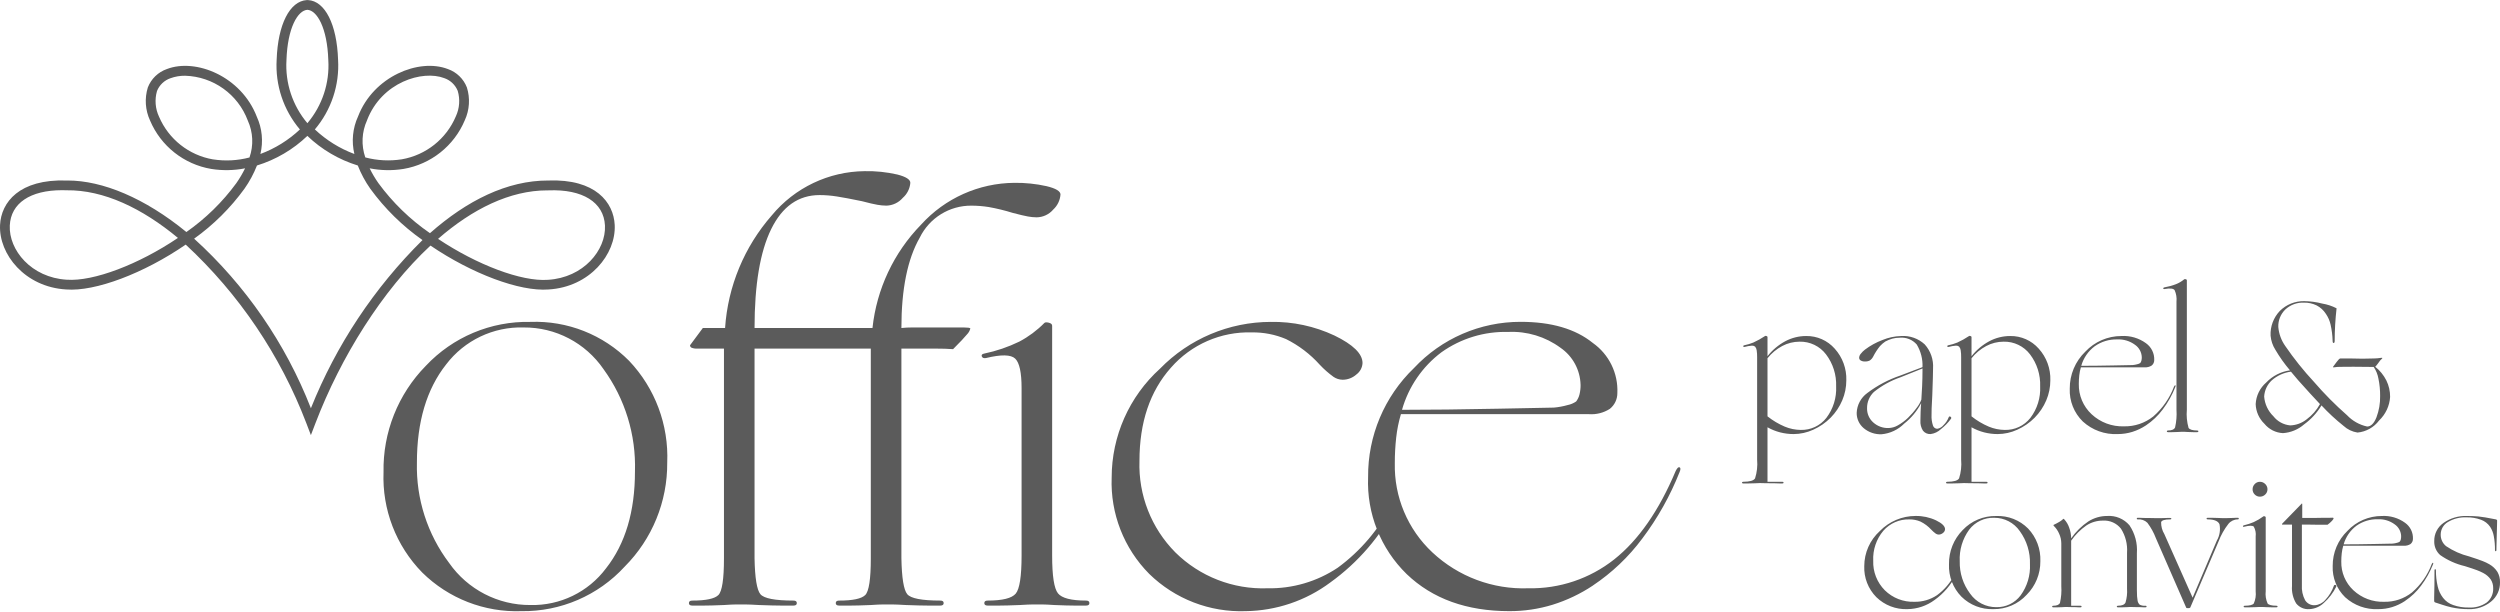
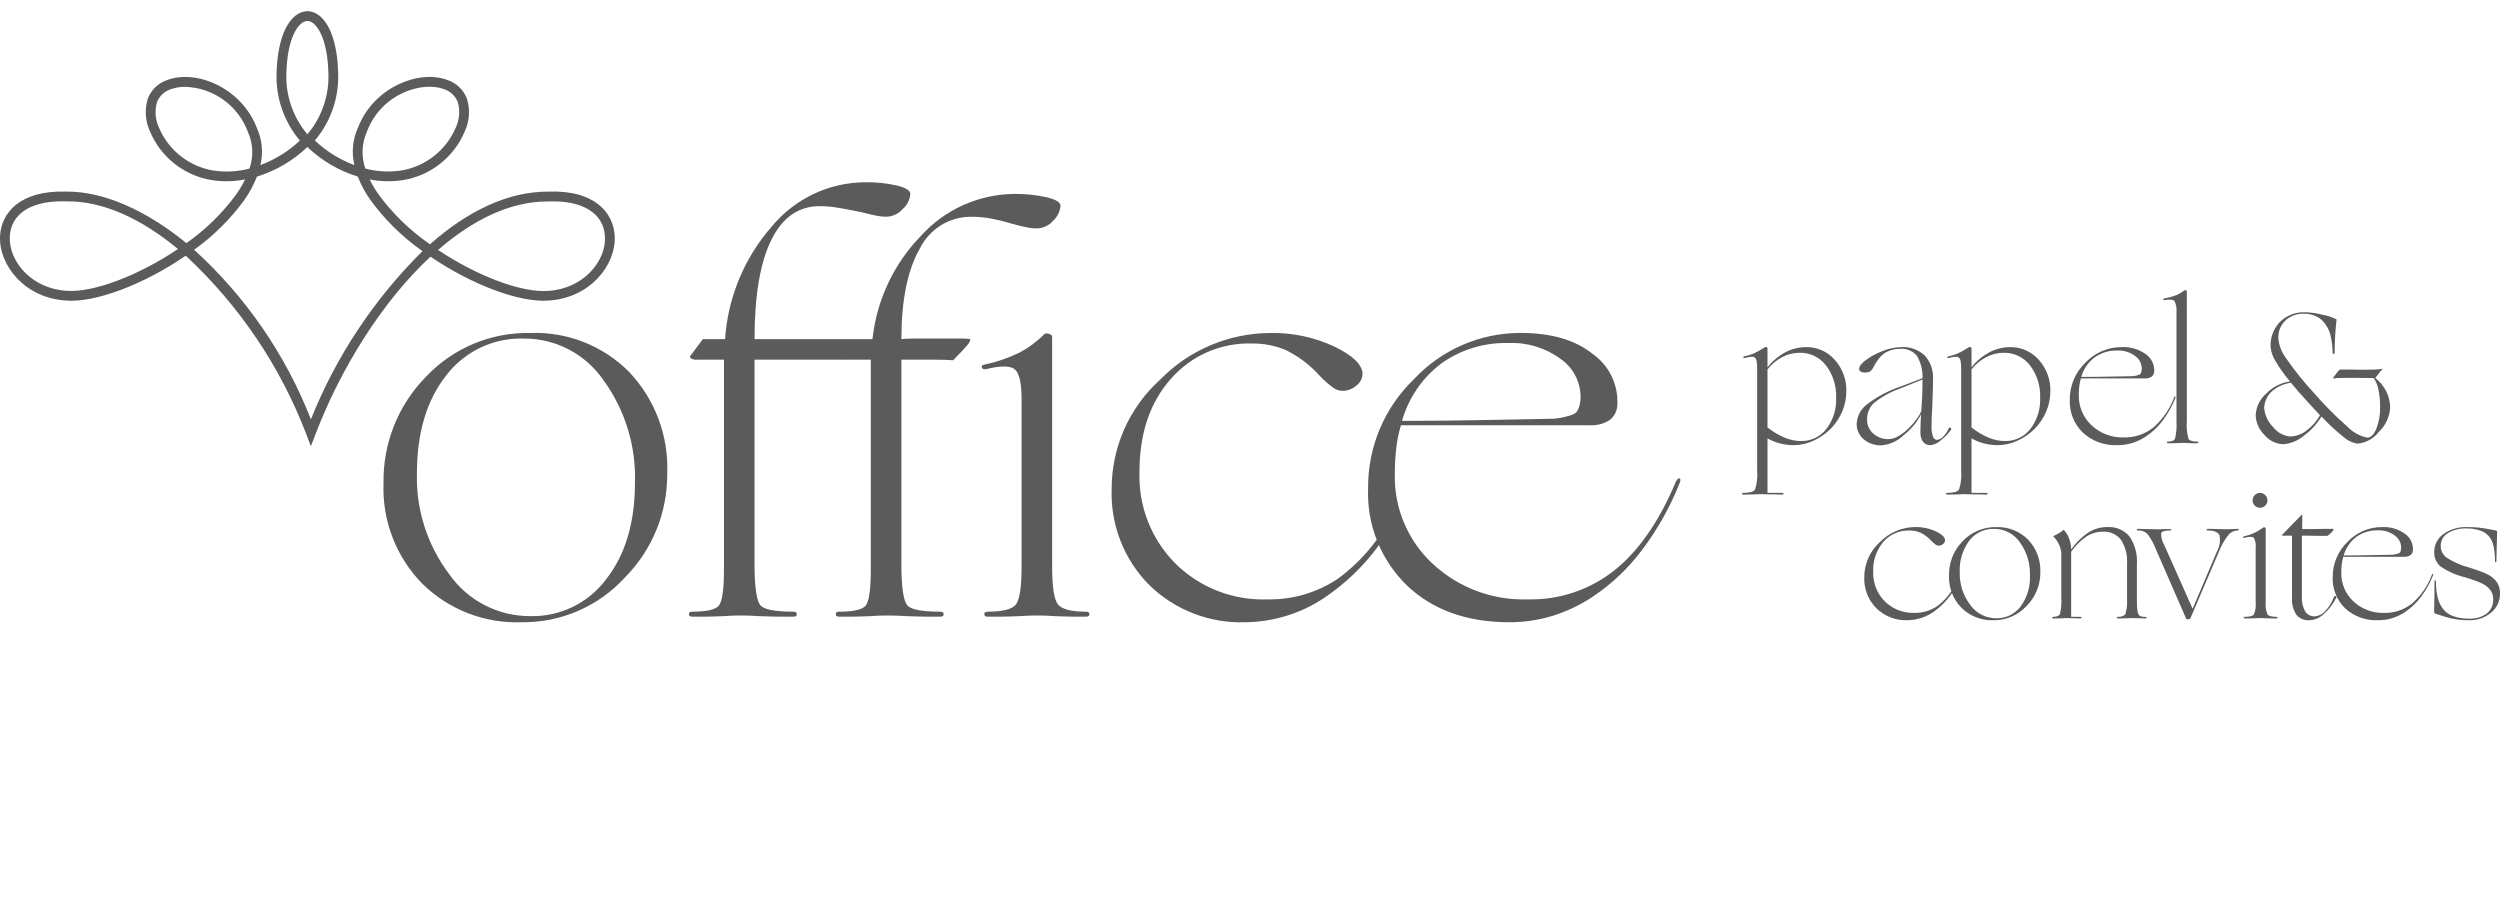
- <svg xmlns="http://www.w3.org/2000/svg" id="Grupo_175" data-name="Grupo 175" width="265.17" height="64.823" viewBox="0 0 265.17 64.823">
-   <path id="Caminho_4565" data-name="Caminho 4565" d="M9.28-1.54A6.141,6.141,0,0,1,7.43-.26,5.037,5.037,0,0,1,5.36.2,5.759,5.759,0,0,1,3.92.02,5.534,5.534,0,0,1,2.58-.52V5.26H4.16q.12,0,.12.09t-.12.09H3.97q-.15,0-.63-.02-.74,0-1.04-.01T1.9,5.4H1.71q-.13,0-.47.02-.54.02-.8.02H0q-.12,0-.12-.09T0,5.26q1.04,0,1.26-.36a5.073,5.073,0,0,0,.22-1.98V-7.94a4.321,4.321,0,0,0-.05-.76.721.721,0,0,0-.17-.38.5.5,0,0,0-.33-.1,4.144,4.144,0,0,0-.79.14q-.12.02-.13-.07t.11-.11a5.158,5.158,0,0,0,.96-.29,8.548,8.548,0,0,0,1.24-.69q.04-.04.15,0t.11.1v2.04A6.037,6.037,0,0,1,4.47-9.65a4.7,4.7,0,0,1,2.21-.55A3.951,3.951,0,0,1,9.71-8.86,4.779,4.779,0,0,1,10.94-5.5a5.4,5.4,0,0,1-.43,2.12A5.9,5.9,0,0,1,9.28-1.54Zm.58-3.32A5.288,5.288,0,0,0,8.79-8.25,3.413,3.413,0,0,0,5.98-9.6a3.92,3.92,0,0,0-1.84.46,4.96,4.96,0,0,0-1.56,1.3v6.16A7.852,7.852,0,0,0,4.41-.59,4.514,4.514,0,0,0,6.1-.24,3.347,3.347,0,0,0,8.82-1.51,5.121,5.121,0,0,0,9.86-4.86Zm9.02,1.78a6.745,6.745,0,0,1-1.8,2.17A3.877,3.877,0,0,1,14.68.22a2.773,2.773,0,0,1-1.9-.65,2.079,2.079,0,0,1-.74-1.63,2.731,2.731,0,0,1,1.12-2.09A12.474,12.474,0,0,1,16.7-6.02l2.32-.88a4.288,4.288,0,0,0-.61-2.4,2.135,2.135,0,0,0-1.81-.72,2.905,2.905,0,0,0-.78.1,3.75,3.75,0,0,0-.74.3,3.227,3.227,0,0,0-.57.49A6.248,6.248,0,0,0,13.78-8a1.079,1.079,0,0,1-.36.4,1.038,1.038,0,0,1-.5.1.809.809,0,0,1-.46-.11.337.337,0,0,1-.16-.29.7.7,0,0,1,.16-.4,2.486,2.486,0,0,1,.46-.46,7.473,7.473,0,0,1,1.86-1.02,5.508,5.508,0,0,1,1.98-.42,3.359,3.359,0,0,1,2.5.89,3.474,3.474,0,0,1,.88,2.55q0,.44-.02,1.02t-.06,1.8q-.06,1-.07,1.42t-.01.7a3.017,3.017,0,0,0,.15,1.11.485.485,0,0,0,.45.35,1.067,1.067,0,0,0,.67-.39,2.283,2.283,0,0,0,.55-.83.115.115,0,0,1,.19-.06.144.144,0,0,1,.05.22A5.586,5.586,0,0,1,20.98-.33a1.942,1.942,0,0,1-1.1.53.948.948,0,0,1-.81-.36,1.751,1.751,0,0,1-.27-1.06q0-.38.02-.94T18.88-3.08Zm-5.74.54a1.956,1.956,0,0,0,.65,1.5,2.311,2.311,0,0,0,1.63.6,2.078,2.078,0,0,0,.98-.28,5.342,5.342,0,0,0,1.08-.8,7.835,7.835,0,0,0,.92-1.06,3.143,3.143,0,0,0,.5-.88q.04-.5.08-1.41t.04-1.61v-.28l-2.34.94a9.28,9.28,0,0,0-2.81,1.55A2.322,2.322,0,0,0,13.14-2.54Zm17.78,1A6.141,6.141,0,0,1,29.07-.26,5.037,5.037,0,0,1,27,.2,5.759,5.759,0,0,1,25.56.02a5.534,5.534,0,0,1-1.34-.54V5.26H25.8q.12,0,.12.09t-.12.09h-.19q-.15,0-.63-.02-.74,0-1.04-.01t-.4-.01h-.19q-.13,0-.47.02-.54.02-.8.02h-.44q-.12,0-.12-.09t.12-.09q1.04,0,1.26-.36a5.073,5.073,0,0,0,.22-1.98V-7.94a4.321,4.321,0,0,0-.05-.76.721.721,0,0,0-.17-.38.5.5,0,0,0-.33-.1,4.144,4.144,0,0,0-.79.14q-.12.02-.13-.07t.11-.11a5.158,5.158,0,0,0,.96-.29,8.548,8.548,0,0,0,1.24-.69q.04-.04.15,0t.11.1v2.04a6.037,6.037,0,0,1,1.89-1.59,4.7,4.7,0,0,1,2.21-.55,3.951,3.951,0,0,1,3.03,1.34A4.779,4.779,0,0,1,32.58-5.5a5.4,5.4,0,0,1-.43,2.12A5.9,5.9,0,0,1,30.92-1.54Zm.58-3.32a5.288,5.288,0,0,0-1.07-3.39A3.413,3.413,0,0,0,27.62-9.6a3.92,3.92,0,0,0-1.84.46,4.96,4.96,0,0,0-1.56,1.3v6.16A7.852,7.852,0,0,0,26.05-.59a4.514,4.514,0,0,0,1.69.35,3.347,3.347,0,0,0,2.72-1.27A5.121,5.121,0,0,0,31.5-4.86ZM42.72-.72a5.653,5.653,0,0,1-1.45.69A5.257,5.257,0,0,1,39.72.2a5.115,5.115,0,0,1-3.69-1.33,4.609,4.609,0,0,1-1.39-3.49,5.377,5.377,0,0,1,1.65-3.92,5.239,5.239,0,0,1,3.83-1.66,4.026,4.026,0,0,1,2.6.76,2.089,2.089,0,0,1,.88,1.8.722.722,0,0,1-.27.57,1.231,1.231,0,0,1-.75.19H35.82a4.807,4.807,0,0,0-.17.84,8.151,8.151,0,0,0-.05.92,4.259,4.259,0,0,0,1.35,3.21A4.79,4.79,0,0,0,40.4-.62a4.821,4.821,0,0,0,3.09-1.04A7.839,7.839,0,0,0,45.7-4.84q.08-.16.14-.13t0,.17A10.224,10.224,0,0,1,44.5-2.41,7.2,7.2,0,0,1,42.72-.72Zm-.44-7.22a1.666,1.666,0,0,0-.72-1.33,2.939,2.939,0,0,0-1.88-.57,3.959,3.959,0,0,0-2.4.73,3.925,3.925,0,0,0-1.42,2.07q1.52,0,3.47-.04l1.99-.04a2.625,2.625,0,0,0,.49-.09.826.826,0,0,0,.31-.13.672.672,0,0,0,.12-.25A1.366,1.366,0,0,0,42.28-7.94ZM46.1-.02q-.42.02-.64.02h-.4q-.12,0-.12-.09t.12-.09q.6,0,.75-.32a6.45,6.45,0,0,0,.15-1.88V-13.84a2.393,2.393,0,0,0-.2-1.23q-.2-.27-1.08-.11-.12.02-.12-.07t.12-.11a6.508,6.508,0,0,0,1.23-.34,3.213,3.213,0,0,0,.85-.5q.04-.06.17-.03t.13.11V-2.38a5.392,5.392,0,0,0,.18,1.92q.18.28.92.28.12,0,.12.09T48.16,0h-.39q-.21,0-.61-.02-.24-.02-.35-.02h-.34Q46.36-.04,46.1-.02ZM68.62-3.74a3.778,3.778,0,0,1-1.17,2.5A3.239,3.239,0,0,1,65.16.04a2.828,2.828,0,0,1-1.48-.71,21.126,21.126,0,0,1-2.34-2.17A6.875,6.875,0,0,1,59.5-.83,3.813,3.813,0,0,1,57.26.1a2.7,2.7,0,0,1-1.97-.99,3.027,3.027,0,0,1-.93-2.09,3.243,3.243,0,0,1,1.12-2.29A4.31,4.31,0,0,1,58-6.56a15.076,15.076,0,0,1-1.55-2.18,3.331,3.331,0,0,1-.51-1.5,3.583,3.583,0,0,1,.98-2.62A3.583,3.583,0,0,1,59.5-13.9a8.058,8.058,0,0,1,1.93.26,5.13,5.13,0,0,1,1.51.5q-.1.9-.15,1.76T62.74-9.7q0,.24-.11.24t-.11-.24a8.906,8.906,0,0,0-.21-1.69,3.2,3.2,0,0,0-.51-1.17,2.542,2.542,0,0,0-.98-.89,2.958,2.958,0,0,0-1.34-.29,2.726,2.726,0,0,0-1.97.72,2.464,2.464,0,0,0-.75,1.86,4.092,4.092,0,0,0,.74,2.02,32.955,32.955,0,0,0,3.04,3.8A35.885,35.885,0,0,0,64.05-1.8,4.173,4.173,0,0,0,66.18-.6q.6,0,.99-.97a6.061,6.061,0,0,0,.39-2.27,8.609,8.609,0,0,0-.18-1.84,3.189,3.189,0,0,0-.5-1.24l-2.16-.02q-.86,0-1.37.01a3.772,3.772,0,0,0-.67.05q-.08.02-.11-.01t.03-.09q.08-.1.35-.47t.39-.37h1.04q.74.02,1.06.02h.48q.48,0,1-.02a4.757,4.757,0,0,0,.7-.06.33.33,0,0,1,.17,0q.03.02-.05.1a1.149,1.149,0,0,0-.18.18q-.08.1-.22.3-.12.16-.18.23t-.12.13a4.393,4.393,0,0,1,1.18,1.45A3.9,3.9,0,0,1,68.62-3.74ZM58.1-6.42a3.839,3.839,0,0,0-2.02.91,2.549,2.549,0,0,0-.82,1.73,3.261,3.261,0,0,0,.98,2.09,2.562,2.562,0,0,0,1.78.97,2.943,2.943,0,0,0,1.73-.63,4.986,4.986,0,0,0,1.43-1.63q-.64-.68-1.04-1.12t-.56-.62q-.36-.38-.73-.81T58.1-6.42Z" transform="translate(184.895 45.841)" fill="#5b5b5b" />
-   <path id="Caminho_4564" data-name="Caminho 4564" d="M10.412-3.42A7.362,7.362,0,0,1,8.151-.788,4.941,4.941,0,0,1,5.263.19a4.48,4.48,0,0,1-3.3-1.273A4.431,4.431,0,0,1,.684-4.37,5.021,5.021,0,0,1,2.337-8.094a5.293,5.293,0,0,1,3.781-1.6,4.921,4.921,0,0,1,2.175.465q.959.465.96.941a.516.516,0,0,1-.209.389.707.707,0,0,1-.475.181.57.57,0,0,1-.3-.1,3.281,3.281,0,0,1-.475-.418A3.851,3.851,0,0,0,6.641-9.1a2.892,2.892,0,0,0-1.169-.228A3.531,3.531,0,0,0,2.707-8.123,4.61,4.61,0,0,0,1.634-4.94,4.233,4.233,0,0,0,2.859-1.814,4.257,4.257,0,0,0,6-.589a4.176,4.176,0,0,0,2.4-.7A6.167,6.167,0,0,0,10.26-3.477a.122.122,0,0,1,.057-.076.081.081,0,0,1,.076,0,.061.061,0,0,1,.038.057A.169.169,0,0,1,10.412-3.42Zm8.949-1.463A4.978,4.978,0,0,1,17.908-1.33,4.7,4.7,0,0,1,14.383.19a4.591,4.591,0,0,1-3.392-1.321A4.64,4.64,0,0,1,9.671-4.56a5.044,5.044,0,0,1,1.444-3.629,4.758,4.758,0,0,1,3.572-1.5A4.511,4.511,0,0,1,18.06-8.36,4.759,4.759,0,0,1,19.361-4.883Zm-8.55,0a5.464,5.464,0,0,0,1.1,3.429A3.365,3.365,0,0,0,14.687-.019a3.134,3.134,0,0,0,2.584-1.254,5.189,5.189,0,0,0,.988-3.306,5.643,5.643,0,0,0-1.073-3.5A3.28,3.28,0,0,0,14.459-9.5a3.208,3.208,0,0,0-2.65,1.264A5.259,5.259,0,0,0,10.811-4.883ZM21.679-.019Q21.3,0,21.1,0h-.371q-.114,0-.114-.085t.114-.085q.57,0,.712-.3a6.128,6.128,0,0,0,.142-1.786V-6.8a2.468,2.468,0,0,0-.228-1.007,2.564,2.564,0,0,0-.57-.836.1.1,0,0,1-.038-.066q0-.029.038-.047a6.507,6.507,0,0,0,.627-.333,2.049,2.049,0,0,0,.361-.275q.038-.038.057-.029a.27.27,0,0,1,.057.047,2.423,2.423,0,0,1,.532.893,3.292,3.292,0,0,1,.209,1.14,6.835,6.835,0,0,1,1.824-1.8,3.709,3.709,0,0,1,1.995-.579,2.844,2.844,0,0,1,2.365.988A4.691,4.691,0,0,1,29.6-5.738v3.876q0,.418.019.693a3.734,3.734,0,0,0,.057.466.76.76,0,0,0,.218.418,1.1,1.1,0,0,0,.618.114q.114,0,.114.085T30.514,0h-.133q-.1,0-.4-.019-.475,0-.674-.009t-.295-.01h-.152q-.1,0-.342.019Q28.158,0,27.958,0h-.37q-.114,0-.114-.085t.114-.085q.646,0,.807-.342a4.148,4.148,0,0,0,.161-1.463V-5.8a4.191,4.191,0,0,0-.646-2.546A2.254,2.254,0,0,0,25.992-9.2a3.168,3.168,0,0,0-1.748.513,6.465,6.465,0,0,0-1.615,1.615v6.9h.988q.114,0,.114.085T23.617,0h-.133q-.1,0-.38-.019-.456,0-.646-.009t-.285-.01h-.161Q21.907-.038,21.679-.019Zm13.471.1h-.209a.2.2,0,0,1-.076-.01.1.1,0,0,1-.038-.047L31.616-7.334a6.687,6.687,0,0,0-.9-1.634,1.29,1.29,0,0,0-1.035-.361q-.1,0-.095-.086t.095-.085h.161q.124,0,.523.019.627,0,.883.01t.333.009h.57q.437-.019.646-.019h.342q.114,0,.114.076t-.114.076q-.874,0-.969.294a2.359,2.359,0,0,0,.342,1.263l3,6.745,2.565-6.042a2.5,2.5,0,0,0,.285-1.748q-.228-.513-1.254-.513-.114,0-.114-.086t.114-.085h.38q.228,0,.7.019.342.019.475.019h.446q.181,0,.637-.019.323-.019.427-.019h.143q.095,0,.095.085t-.095.086a1.288,1.288,0,0,0-1.007.475,7.079,7.079,0,0,0-1.045,1.862l-3,7.011a.311.311,0,0,1-.048.038A.117.117,0,0,1,35.15.076Zm8.3-12.6a.736.736,0,0,1-.237.551.783.783,0,0,1-.561.228.751.751,0,0,1-.551-.228.751.751,0,0,1-.228-.551.783.783,0,0,1,.228-.561.736.736,0,0,1,.551-.237.767.767,0,0,1,.561.237A.767.767,0,0,1,43.453-12.521ZM42.161-.019Q41.686,0,41.448,0H41.04q-.114,0-.114-.085t.114-.085q.76,0,.959-.238a2.5,2.5,0,0,0,.2-1.3v-5.8A1.713,1.713,0,0,0,42-8.559q-.2-.2-1.016.009-.114.038-.133-.038t.1-.114a5.946,5.946,0,0,0,1.045-.342,5.692,5.692,0,0,0,1.026-.608q.038-.038.142,0t.1.1V-1.71a2.5,2.5,0,0,0,.2,1.3q.2.238.941.238.114,0,.114.085T44.4,0h-.39q-.218,0-.674-.019-.285-.019-.4-.019h-.352Q42.465-.038,42.161-.019ZM50.749-2.2a5.733,5.733,0,0,1-1.32,1.729A2.356,2.356,0,0,1,47.9.19a1.628,1.628,0,0,1-1.4-.6,3.105,3.105,0,0,1-.447-1.853V-8.778H45.011q-.019,0-.019-.038a.077.077,0,0,1,.019-.057l2.052-2.109q.038-.038.057-.028t.019.047v1.482H48.3q.779-.019,1.14-.019h.608a2.183,2.183,0,0,1,.333-.01q.085.01.085.067,0,.076-.171.266a3.348,3.348,0,0,1-.475.418h-.855q-.874-.019-1.264-.019h-.6v6.422a2.989,2.989,0,0,0,.342,1.6,1.139,1.139,0,0,0,1.026.532,1.608,1.608,0,0,0,1.111-.56A4.224,4.224,0,0,0,50.5-2.3a.128.128,0,0,1,.171-.076Q50.787-2.337,50.749-2.2Zm7.3,1.52a5.37,5.37,0,0,1-1.377.655A4.994,4.994,0,0,1,55.195.19a4.859,4.859,0,0,1-3.506-1.264,4.379,4.379,0,0,1-1.32-3.315,5.108,5.108,0,0,1,1.568-3.724A4.978,4.978,0,0,1,55.575-9.69a3.825,3.825,0,0,1,2.47.722,1.985,1.985,0,0,1,.836,1.71.686.686,0,0,1-.257.541,1.169,1.169,0,0,1-.713.181H51.49a4.566,4.566,0,0,0-.161.8,7.743,7.743,0,0,0-.048.874,4.046,4.046,0,0,0,1.283,3.05A4.551,4.551,0,0,0,55.841-.589a4.58,4.58,0,0,0,2.936-.988,7.447,7.447,0,0,0,2.1-3.021q.076-.152.133-.123t0,.161a9.713,9.713,0,0,1-1.273,2.27A6.837,6.837,0,0,1,58.045-.684Zm-.418-6.859a1.583,1.583,0,0,0-.684-1.263,2.792,2.792,0,0,0-1.786-.542,3.761,3.761,0,0,0-2.28.694,3.729,3.729,0,0,0-1.349,1.967q1.444,0,3.3-.038l1.89-.038a2.493,2.493,0,0,0,.465-.086.785.785,0,0,0,.294-.123.638.638,0,0,0,.114-.238A1.3,1.3,0,0,0,57.627-7.543ZM68.115-2.66a2.576,2.576,0,0,1-.94,2.043,3.559,3.559,0,0,1-2.4.807,8.709,8.709,0,0,1-.921-.047A8.278,8.278,0,0,1,62.966,0a9.876,9.876,0,0,1-1.007-.285q-.57-.19-.7-.228a.16.16,0,0,1-.1-.067.333.333,0,0,1-.028-.161v-.3q.019-.627.028-1.321t.009-1.587q0-.095.076-.095t.076.095a7.123,7.123,0,0,0,.19,1.739,3.015,3.015,0,0,0,.57,1.207,2.264,2.264,0,0,0,1.074.76A4.683,4.683,0,0,0,64.79.019a3.014,3.014,0,0,0,1.928-.541,1.828,1.828,0,0,0,.674-1.511,1.637,1.637,0,0,0-.257-.921,2.225,2.225,0,0,0-.807-.694,5.9,5.9,0,0,0-.656-.294q-.371-.143-1.283-.428a7.548,7.548,0,0,1-2.622-1.178,1.888,1.888,0,0,1-.627-1.463,2.3,2.3,0,0,1,.988-1.948A4.037,4.037,0,0,1,64.6-9.69q.646,0,1.2.047t1.881.314a.23.23,0,0,1,.1.047.147.147,0,0,1,.028.1q0,.152-.009.456t-.028,1.045q-.019.779-.029,1.112t-.009.5q0,.114-.076.114t-.076-.114a7.613,7.613,0,0,0-.123-1.472,2.628,2.628,0,0,0-.39-1,1.993,1.993,0,0,0-.969-.75,4.165,4.165,0,0,0-1.539-.256,3.517,3.517,0,0,0-1.976.5,1.539,1.539,0,0,0-.76,1.339,1.548,1.548,0,0,0,.57,1.216A7.734,7.734,0,0,0,64.847-5.4q1.007.323,1.435.494a5.039,5.039,0,0,1,.713.342,2.421,2.421,0,0,1,.855.817A2.112,2.112,0,0,1,68.115-2.66Z" transform="translate(197.055 64.42)" fill="#5b5b5b" />
-   <path id="Caminho_4563" data-name="Caminho 4563" d="M32.214-15.163A15.458,15.458,0,0,1,27.7-4.13,14.582,14.582,0,0,1,16.756.59a14.257,14.257,0,0,1-10.532-4.1,14.407,14.407,0,0,1-4.1-10.649A15.663,15.663,0,0,1,6.608-25.429,14.776,14.776,0,0,1,17.7-30.09a14.006,14.006,0,0,1,10.472,4.13A14.778,14.778,0,0,1,32.214-15.163Zm-26.55,0A16.967,16.967,0,0,0,9.086-4.513,10.449,10.449,0,0,0,17.7-.059a9.732,9.732,0,0,0,8.024-3.894q3.068-3.894,3.068-10.266a17.524,17.524,0,0,0-3.333-10.856A10.186,10.186,0,0,0,16.992-29.5a9.961,9.961,0,0,0-8.23,3.924Q5.664-21.653,5.664-15.163ZM38.232-.059Q36.816,0,36.108,0H34.869q-.354,0-.354-.265t.354-.265q2.183,0,2.773-.59t.59-3.894V-27.258H35.4a1.419,1.419,0,0,1-.59-.088.283.283,0,0,1-.177-.265l1.357-1.829h2.36a20.171,20.171,0,0,1,4.956-11.948,12.945,12.945,0,0,1,9.853-4.691,14.217,14.217,0,0,1,3.451.354Q58-45.371,58-44.84a2.369,2.369,0,0,1-.8,1.593,2.387,2.387,0,0,1-1.741.826,5.814,5.814,0,0,1-.944-.089q-.531-.089-1.652-.384-1.711-.354-2.655-.5a11.846,11.846,0,0,0-1.829-.148q-3.363,0-5.133,3.6t-1.77,10.5h13.1v2.183h-13.1V-5.015q.059,3.127.62,3.805t3.51.679q.354,0,.354.265T45.607,0h-1.3q-.767,0-2.36-.059-1-.059-1.386-.059H39.471Q39.117-.118,38.232-.059Zm15.576,0Q52.392,0,51.684,0H50.445q-.354,0-.354-.265t.354-.265q2.183,0,2.773-.59t.59-3.894V-27.258H50.976a1.419,1.419,0,0,1-.59-.088.283.283,0,0,1-.177-.265l1.357-1.829h2.419a18.526,18.526,0,0,1,5.162-10.974A13.487,13.487,0,0,1,69.03-44.84a14.761,14.761,0,0,1,3.422.354q1.475.354,1.475.885a2.406,2.406,0,0,1-.767,1.593,2.352,2.352,0,0,1-1.77.826,5.3,5.3,0,0,1-.915-.089q-.5-.088-1.622-.383a20.776,20.776,0,0,0-2.537-.619,11.846,11.846,0,0,0-1.829-.147A6.049,6.049,0,0,0,59-39.028q-1.947,3.393-1.947,9.587A10.451,10.451,0,0,1,58.2-29.5h4.986a9.293,9.293,0,0,1,1,.029q.177.03.177.089a1.358,1.358,0,0,1-.354.619q-.354.443-1.475,1.564-.826-.059-1.859-.059H57.053V-5.015q.059,3.127.619,3.805t3.51.679q.354,0,.354.265T61.183,0h-1.3q-.767,0-2.36-.059-1-.059-1.387-.059H55.047Q54.693-.118,53.808-.059Zm15.812,0Q68.145,0,67.437,0H66.2q-.354,0-.354-.265T66.2-.531q2.36,0,2.979-.738T69.8-5.31V-23.069q0-2.478-.678-3.127t-3.1-.059q-.354.059-.442-.177t.265-.3A15.933,15.933,0,0,0,69.561-28a10.841,10.841,0,0,0,2.655-1.976q.118-.118.472-.029t.354.324V-5.31q0,3.245.619,4.012t2.979.767q.354,0,.354.265T76.641,0H75.4q-.708,0-2.124-.059-.885-.059-1.239-.059H70.948Q70.564-.118,69.62-.059ZM109.563-10.62a22.86,22.86,0,0,1-7.021,8.172A15.343,15.343,0,0,1,93.574.59,13.913,13.913,0,0,1,83.338-3.363,13.758,13.758,0,0,1,79.355-13.57a15.59,15.59,0,0,1,5.133-11.564A16.436,16.436,0,0,1,96.229-30.09a15.282,15.282,0,0,1,6.756,1.445q2.98,1.446,2.979,2.921a1.6,1.6,0,0,1-.649,1.209,2.195,2.195,0,0,1-1.475.561,1.769,1.769,0,0,1-.944-.3,10.187,10.187,0,0,1-1.475-1.3,11.958,11.958,0,0,0-3.57-2.714,8.981,8.981,0,0,0-3.629-.708,10.966,10.966,0,0,0-8.584,3.747q-3.334,3.747-3.334,9.883a13.145,13.145,0,0,0,3.806,9.705,13.219,13.219,0,0,0,9.764,3.806,12.968,12.968,0,0,0,7.464-2.183,19.149,19.149,0,0,0,5.753-6.785.38.38,0,0,1,.177-.236.251.251,0,0,1,.236,0,.189.189,0,0,1,.118.177A.524.524,0,0,1,109.563-10.62Zm20.827,8.5a16.677,16.677,0,0,1-4.278,2.035A15.508,15.508,0,0,1,121.54.59q-6.785,0-10.885-3.923a13.6,13.6,0,0,1-4.1-10.3,15.861,15.861,0,0,1,4.868-11.564,15.457,15.457,0,0,1,11.3-4.9q4.9,0,7.67,2.242a6.163,6.163,0,0,1,2.6,5.31,2.129,2.129,0,0,1-.8,1.681,3.631,3.631,0,0,1-2.213.56H110.035a14.179,14.179,0,0,0-.5,2.478,24.043,24.043,0,0,0-.147,2.714,12.564,12.564,0,0,0,3.983,9.47,14.132,14.132,0,0,0,10.177,3.806A14.222,14.222,0,0,0,132.661-4.9q3.865-3.068,6.52-9.381.236-.472.413-.384t0,.5a30.162,30.162,0,0,1-3.953,7.05A21.229,21.229,0,0,1,130.39-2.124Zm-1.3-21.3a4.915,4.915,0,0,0-2.124-3.924,8.671,8.671,0,0,0-5.546-1.681,11.68,11.68,0,0,0-7.08,2.153,11.579,11.579,0,0,0-4.189,6.107q4.484,0,10.236-.118T126.26-21a7.743,7.743,0,0,0,1.446-.266,2.437,2.437,0,0,0,.914-.383,1.982,1.982,0,0,0,.354-.738A4.031,4.031,0,0,0,129.092-23.423Z" transform="translate(38.557 64.233)" fill="#5b5b5b" />
-   <path id="Caminho_7" data-name="Caminho 7" d="M609.332,718.313c-4.361-.013-8.635,2.128-12.551,5.586a22.919,22.919,0,0,1-5.469-5.307,11.716,11.716,0,0,1-.928-1.571,10.154,10.154,0,0,0,3.586.065,8.618,8.618,0,0,0,6.509-5.17,4.853,4.853,0,0,0,.22-3.472,3.347,3.347,0,0,0-2.024-1.955c-3.053-1.176-7.886.774-9.518,5.021a6.148,6.148,0,0,0-.394,3.991,12.482,12.482,0,0,1-4.191-2.606,10.482,10.482,0,0,0,2.463-7.4c-.126-3.741-1.382-6.222-3.191-6.321l-.088,0-.035,0c-1.817.111-3.071,2.593-3.2,6.317a10.5,10.5,0,0,0,2.465,7.409,12.5,12.5,0,0,1-4.189,2.6,6.087,6.087,0,0,0-.384-3.957c-1.645-4.277-6.475-6.229-9.532-5.054a3.352,3.352,0,0,0-2.025,1.955,4.9,4.9,0,0,0,.236,3.507,8.6,8.6,0,0,0,6.493,5.135,10.236,10.236,0,0,0,3.587-.065,11.82,11.82,0,0,1-.927,1.571,22.714,22.714,0,0,1-5.3,5.186c-4.4-3.606-8.9-5.465-12.587-5.465h-.105c-5.039-.172-6.956,2.317-7.071,4.72-.147,3.1,2.639,6.581,7.012,6.837,3.09.244,8.257-1.717,12.681-4.759a50.393,50.393,0,0,1,12.794,18.943l.483,1.266.484-1.266c2.687-7.021,7.078-14.076,12.2-18.838,4.387,2.981,9.457,4.892,12.519,4.655,4.383-.258,7.169-3.743,7.022-6.838-.114-2.4-2.031-4.907-7.047-4.72m-51.068,10.523c-3.771-.221-6.17-3.154-6.047-5.755.113-2.362,2.166-3.741,5.544-3.741.157,0,.317,0,.478.009,3.948-.05,8.033,1.917,11.812,5.054-4.158,2.806-8.958,4.638-11.787,4.432m31.848-16.921c1.556-4.046,5.892-5.343,8.192-4.459a2.369,2.369,0,0,1,1.425,1.352,3.837,3.837,0,0,1-.2,2.7,7.642,7.642,0,0,1-5.73,4.557,9.415,9.415,0,0,1-3.875-.2,5.318,5.318,0,0,1,.19-3.946m-8.551-6.39c.115-3.411,1.2-5.258,2.217-5.321,1.018.055,2.108,1.9,2.221,5.327a9.474,9.474,0,0,1-2.219,6.7,9.489,9.489,0,0,1-2.219-6.7m-7.8,10.538a7.623,7.623,0,0,1-5.714-4.521,3.875,3.875,0,0,1-.217-2.734,2.367,2.367,0,0,1,1.424-1.352,4.383,4.383,0,0,1,1.565-.264,7.325,7.325,0,0,1,6.642,4.757,5.263,5.263,0,0,1,.178,3.912,9.429,9.429,0,0,1-3.878.2m10.392,26.4a47.748,47.748,0,0,0-12.386-17.987,23.469,23.469,0,0,0,5.333-5.291,11.76,11.76,0,0,0,1.332-2.471,13.46,13.46,0,0,0,5.346-3.14,13.459,13.459,0,0,0,5.348,3.14,11.7,11.7,0,0,0,1.331,2.471,23.716,23.716,0,0,0,5.532,5.438,52.532,52.532,0,0,0-11.837,17.841m25.134-13.624c-2.793.205-7.52-1.586-11.646-4.344,3.64-3.164,7.614-5.144,11.589-5.144h.115c3.623-.147,5.88,1.259,6,3.732.124,2.6-2.276,5.533-6.056,5.756" transform="translate(-551.176 -699.167)" fill="#5b5b5b" />
+ <svg xmlns="http://www.w3.org/2000/svg" width="265.17" height="96" viewBox="0 0 265.17 96">
+   <g id="Grupo_221" data-name="Grupo 221" transform="translate(-322 -58)">
+     <g id="Grupo_176" data-name="Grupo 176" transform="translate(-0.142 21.177)">
+       <g id="Grupo_175" data-name="Grupo 175" transform="translate(322.142 38)">
+         <path id="Caminho_4565" data-name="Caminho 4565" d="M9.28-1.54A6.141,6.141,0,0,1,7.43-.26,5.037,5.037,0,0,1,5.36.2,5.759,5.759,0,0,1,3.92.02,5.534,5.534,0,0,1,2.58-.52V5.26H4.16q.12,0,.12.09t-.12.09H3.97q-.15,0-.63-.02-.74,0-1.04-.01T1.9,5.4H1.71q-.13,0-.47.02-.54.02-.8.02H0q-.12,0-.12-.09T0,5.26q1.04,0,1.26-.36a5.073,5.073,0,0,0,.22-1.98V-7.94a4.321,4.321,0,0,0-.05-.76.721.721,0,0,0-.17-.38.5.5,0,0,0-.33-.1,4.144,4.144,0,0,0-.79.14q-.12.02-.13-.07t.11-.11a5.158,5.158,0,0,0,.96-.29,8.548,8.548,0,0,0,1.24-.69q.04-.04.15,0t.11.1v2.04A6.037,6.037,0,0,1,4.47-9.65a4.7,4.7,0,0,1,2.21-.55A3.951,3.951,0,0,1,9.71-8.86,4.779,4.779,0,0,1,10.94-5.5a5.4,5.4,0,0,1-.43,2.12A5.9,5.9,0,0,1,9.28-1.54Zm.58-3.32A5.288,5.288,0,0,0,8.79-8.25,3.413,3.413,0,0,0,5.98-9.6a3.92,3.92,0,0,0-1.84.46,4.96,4.96,0,0,0-1.56,1.3v6.16A7.852,7.852,0,0,0,4.41-.59,4.514,4.514,0,0,0,6.1-.24,3.347,3.347,0,0,0,8.82-1.51,5.121,5.121,0,0,0,9.86-4.86Zm9.02,1.78a6.745,6.745,0,0,1-1.8,2.17A3.877,3.877,0,0,1,14.68.22a2.773,2.773,0,0,1-1.9-.65,2.079,2.079,0,0,1-.74-1.63,2.731,2.731,0,0,1,1.12-2.09A12.474,12.474,0,0,1,16.7-6.02l2.32-.88a4.288,4.288,0,0,0-.61-2.4,2.135,2.135,0,0,0-1.81-.72,2.905,2.905,0,0,0-.78.1,3.75,3.75,0,0,0-.74.3,3.227,3.227,0,0,0-.57.49A6.248,6.248,0,0,0,13.78-8a1.079,1.079,0,0,1-.36.4,1.038,1.038,0,0,1-.5.1.809.809,0,0,1-.46-.11.337.337,0,0,1-.16-.29.7.7,0,0,1,.16-.4,2.486,2.486,0,0,1,.46-.46,7.473,7.473,0,0,1,1.86-1.02,5.508,5.508,0,0,1,1.98-.42,3.359,3.359,0,0,1,2.5.89,3.474,3.474,0,0,1,.88,2.55q0,.44-.02,1.02t-.06,1.8q-.06,1-.07,1.42t-.01.7a3.017,3.017,0,0,0,.15,1.11.485.485,0,0,0,.45.35,1.067,1.067,0,0,0,.67-.39,2.283,2.283,0,0,0,.55-.83.115.115,0,0,1,.19-.06.144.144,0,0,1,.05.22A5.586,5.586,0,0,1,20.98-.33a1.942,1.942,0,0,1-1.1.53.948.948,0,0,1-.81-.36,1.751,1.751,0,0,1-.27-1.06q0-.38.02-.94T18.88-3.08Zm-5.74.54a1.956,1.956,0,0,0,.65,1.5,2.311,2.311,0,0,0,1.63.6,2.078,2.078,0,0,0,.98-.28,5.342,5.342,0,0,0,1.08-.8,7.835,7.835,0,0,0,.92-1.06,3.143,3.143,0,0,0,.5-.88q.04-.5.08-1.41t.04-1.61v-.28l-2.34.94a9.28,9.28,0,0,0-2.81,1.55A2.322,2.322,0,0,0,13.14-2.54Zm17.78,1A6.141,6.141,0,0,1,29.07-.26,5.037,5.037,0,0,1,27,.2,5.759,5.759,0,0,1,25.56.02a5.534,5.534,0,0,1-1.34-.54V5.26H25.8q.12,0,.12.09t-.12.09h-.19q-.15,0-.63-.02-.74,0-1.04-.01t-.4-.01h-.19q-.13,0-.47.02-.54.02-.8.02h-.44q-.12,0-.12-.09t.12-.09q1.04,0,1.26-.36a5.073,5.073,0,0,0,.22-1.98V-7.94a4.321,4.321,0,0,0-.05-.76.721.721,0,0,0-.17-.38.5.5,0,0,0-.33-.1,4.144,4.144,0,0,0-.79.14q-.12.02-.13-.07t.11-.11a5.158,5.158,0,0,0,.96-.29,8.548,8.548,0,0,0,1.24-.69q.04-.04.15,0t.11.1v2.04a6.037,6.037,0,0,1,1.89-1.59,4.7,4.7,0,0,1,2.21-.55,3.951,3.951,0,0,1,3.03,1.34A4.779,4.779,0,0,1,32.58-5.5a5.4,5.4,0,0,1-.43,2.12A5.9,5.9,0,0,1,30.92-1.54Zm.58-3.32a5.288,5.288,0,0,0-1.07-3.39A3.413,3.413,0,0,0,27.62-9.6a3.92,3.92,0,0,0-1.84.46,4.96,4.96,0,0,0-1.56,1.3v6.16A7.852,7.852,0,0,0,26.05-.59a4.514,4.514,0,0,0,1.69.35,3.347,3.347,0,0,0,2.72-1.27A5.121,5.121,0,0,0,31.5-4.86ZM42.72-.72a5.653,5.653,0,0,1-1.45.69A5.257,5.257,0,0,1,39.72.2a5.115,5.115,0,0,1-3.69-1.33,4.609,4.609,0,0,1-1.39-3.49,5.377,5.377,0,0,1,1.65-3.92,5.239,5.239,0,0,1,3.83-1.66,4.026,4.026,0,0,1,2.6.76,2.089,2.089,0,0,1,.88,1.8.722.722,0,0,1-.27.57,1.231,1.231,0,0,1-.75.19H35.82a4.807,4.807,0,0,0-.17.84,8.151,8.151,0,0,0-.05.92,4.259,4.259,0,0,0,1.35,3.21A4.79,4.79,0,0,0,40.4-.62a4.821,4.821,0,0,0,3.09-1.04A7.839,7.839,0,0,0,45.7-4.84q.08-.16.14-.13t0,.17A10.224,10.224,0,0,1,44.5-2.41,7.2,7.2,0,0,1,42.72-.72Zm-.44-7.22a1.666,1.666,0,0,0-.72-1.33,2.939,2.939,0,0,0-1.88-.57,3.959,3.959,0,0,0-2.4.73,3.925,3.925,0,0,0-1.42,2.07q1.52,0,3.47-.04l1.99-.04a2.625,2.625,0,0,0,.49-.09.826.826,0,0,0,.31-.13.672.672,0,0,0,.12-.25A1.366,1.366,0,0,0,42.28-7.94ZM46.1-.02q-.42.02-.64.02h-.4q-.12,0-.12-.09t.12-.09q.6,0,.75-.32a6.45,6.45,0,0,0,.15-1.88V-13.84a2.393,2.393,0,0,0-.2-1.23q-.2-.27-1.08-.11-.12.02-.12-.07t.12-.11a6.508,6.508,0,0,0,1.23-.34,3.213,3.213,0,0,0,.85-.5q.04-.06.17-.03t.13.11V-2.38a5.392,5.392,0,0,0,.18,1.92q.18.28.92.28.12,0,.12.09T48.16,0h-.39q-.21,0-.61-.02-.24-.02-.35-.02h-.34Q46.36-.04,46.1-.02ZM68.62-3.74a3.778,3.778,0,0,1-1.17,2.5A3.239,3.239,0,0,1,65.16.04a2.828,2.828,0,0,1-1.48-.71,21.126,21.126,0,0,1-2.34-2.17A6.875,6.875,0,0,1,59.5-.83,3.813,3.813,0,0,1,57.26.1a2.7,2.7,0,0,1-1.97-.99,3.027,3.027,0,0,1-.93-2.09,3.243,3.243,0,0,1,1.12-2.29A4.31,4.31,0,0,1,58-6.56a15.076,15.076,0,0,1-1.55-2.18,3.331,3.331,0,0,1-.51-1.5,3.583,3.583,0,0,1,.98-2.62A3.583,3.583,0,0,1,59.5-13.9a8.058,8.058,0,0,1,1.93.26,5.13,5.13,0,0,1,1.51.5q-.1.9-.15,1.76T62.74-9.7q0,.24-.11.24t-.11-.24a8.906,8.906,0,0,0-.21-1.69,3.2,3.2,0,0,0-.51-1.17,2.542,2.542,0,0,0-.98-.89,2.958,2.958,0,0,0-1.34-.29,2.726,2.726,0,0,0-1.97.72,2.464,2.464,0,0,0-.75,1.86,4.092,4.092,0,0,0,.74,2.02,32.955,32.955,0,0,0,3.04,3.8A35.885,35.885,0,0,0,64.05-1.8,4.173,4.173,0,0,0,66.18-.6q.6,0,.99-.97a6.061,6.061,0,0,0,.39-2.27,8.609,8.609,0,0,0-.18-1.84,3.189,3.189,0,0,0-.5-1.24l-2.16-.02q-.86,0-1.37.01a3.772,3.772,0,0,0-.67.05q-.08.02-.11-.01t.03-.09q.08-.1.35-.47t.39-.37h1.04q.74.02,1.06.02h.48q.48,0,1-.02a4.757,4.757,0,0,0,.7-.06.33.33,0,0,1,.17,0q.03.02-.05.1a1.149,1.149,0,0,0-.18.18q-.08.1-.22.3-.12.16-.18.23t-.12.13a4.393,4.393,0,0,1,1.18,1.45A3.9,3.9,0,0,1,68.62-3.74ZM58.1-6.42a3.839,3.839,0,0,0-2.02.91,2.549,2.549,0,0,0-.82,1.73,3.261,3.261,0,0,0,.98,2.09,2.562,2.562,0,0,0,1.78.97,2.943,2.943,0,0,0,1.73-.63,4.986,4.986,0,0,0,1.43-1.63q-.64-.68-1.04-1.12t-.56-.62q-.36-.38-.73-.81T58.1-6.42Z" transform="translate(184.895 45.841)" fill="#5b5b5b" />
+         <path id="Caminho_4564" data-name="Caminho 4564" d="M10.412-3.42A7.362,7.362,0,0,1,8.151-.788,4.941,4.941,0,0,1,5.263.19a4.48,4.48,0,0,1-3.3-1.273A4.431,4.431,0,0,1,.684-4.37,5.021,5.021,0,0,1,2.337-8.094a5.293,5.293,0,0,1,3.781-1.6,4.921,4.921,0,0,1,2.175.465q.959.465.96.941a.516.516,0,0,1-.209.389.707.707,0,0,1-.475.181.57.57,0,0,1-.3-.1,3.281,3.281,0,0,1-.475-.418A3.851,3.851,0,0,0,6.641-9.1a2.892,2.892,0,0,0-1.169-.228A3.531,3.531,0,0,0,2.707-8.123,4.61,4.61,0,0,0,1.634-4.94,4.233,4.233,0,0,0,2.859-1.814,4.257,4.257,0,0,0,6-.589a4.176,4.176,0,0,0,2.4-.7A6.167,6.167,0,0,0,10.26-3.477a.122.122,0,0,1,.057-.076.081.081,0,0,1,.076,0,.061.061,0,0,1,.038.057A.169.169,0,0,1,10.412-3.42Zm8.949-1.463A4.978,4.978,0,0,1,17.908-1.33,4.7,4.7,0,0,1,14.383.19a4.591,4.591,0,0,1-3.392-1.321A4.64,4.64,0,0,1,9.671-4.56a5.044,5.044,0,0,1,1.444-3.629,4.758,4.758,0,0,1,3.572-1.5A4.511,4.511,0,0,1,18.06-8.36,4.759,4.759,0,0,1,19.361-4.883Zm-8.55,0a5.464,5.464,0,0,0,1.1,3.429A3.365,3.365,0,0,0,14.687-.019a3.134,3.134,0,0,0,2.584-1.254,5.189,5.189,0,0,0,.988-3.306,5.643,5.643,0,0,0-1.073-3.5A3.28,3.28,0,0,0,14.459-9.5a3.208,3.208,0,0,0-2.65,1.264A5.259,5.259,0,0,0,10.811-4.883ZM21.679-.019Q21.3,0,21.1,0h-.371q-.114,0-.114-.085t.114-.085q.57,0,.712-.3a6.128,6.128,0,0,0,.142-1.786V-6.8a2.468,2.468,0,0,0-.228-1.007,2.564,2.564,0,0,0-.57-.836.1.1,0,0,1-.038-.066q0-.029.038-.047a6.507,6.507,0,0,0,.627-.333,2.049,2.049,0,0,0,.361-.275q.038-.038.057-.029a.27.27,0,0,1,.057.047,2.423,2.423,0,0,1,.532.893,3.292,3.292,0,0,1,.209,1.14,6.835,6.835,0,0,1,1.824-1.8,3.709,3.709,0,0,1,1.995-.579,2.844,2.844,0,0,1,2.365.988A4.691,4.691,0,0,1,29.6-5.738v3.876q0,.418.019.693a3.734,3.734,0,0,0,.057.466.76.76,0,0,0,.218.418,1.1,1.1,0,0,0,.618.114q.114,0,.114.085T30.514,0h-.133q-.1,0-.4-.019-.475,0-.674-.009t-.295-.01h-.152q-.1,0-.342.019Q28.158,0,27.958,0h-.37q-.114,0-.114-.085t.114-.085q.646,0,.807-.342a4.148,4.148,0,0,0,.161-1.463V-5.8a4.191,4.191,0,0,0-.646-2.546A2.254,2.254,0,0,0,25.992-9.2a3.168,3.168,0,0,0-1.748.513,6.465,6.465,0,0,0-1.615,1.615v6.9h.988q.114,0,.114.085T23.617,0h-.133q-.1,0-.38-.019-.456,0-.646-.009t-.285-.01h-.161Q21.907-.038,21.679-.019Zm13.471.1h-.209a.2.2,0,0,1-.076-.01.1.1,0,0,1-.038-.047L31.616-7.334a6.687,6.687,0,0,0-.9-1.634,1.29,1.29,0,0,0-1.035-.361q-.1,0-.095-.086t.095-.085h.161q.124,0,.523.019.627,0,.883.01t.333.009h.57q.437-.019.646-.019h.342q.114,0,.114.076t-.114.076q-.874,0-.969.294a2.359,2.359,0,0,0,.342,1.263l3,6.745,2.565-6.042a2.5,2.5,0,0,0,.285-1.748q-.228-.513-1.254-.513-.114,0-.114-.086t.114-.085h.38q.228,0,.7.019.342.019.475.019h.446q.181,0,.637-.019.323-.019.427-.019h.143q.095,0,.095.085t-.095.086a1.288,1.288,0,0,0-1.007.475,7.079,7.079,0,0,0-1.045,1.862l-3,7.011a.311.311,0,0,1-.048.038A.117.117,0,0,1,35.15.076Zm8.3-12.6a.736.736,0,0,1-.237.551.783.783,0,0,1-.561.228.751.751,0,0,1-.551-.228.751.751,0,0,1-.228-.551.783.783,0,0,1,.228-.561.736.736,0,0,1,.551-.237.767.767,0,0,1,.561.237A.767.767,0,0,1,43.453-12.521ZM42.161-.019Q41.686,0,41.448,0H41.04q-.114,0-.114-.085t.114-.085q.76,0,.959-.238a2.5,2.5,0,0,0,.2-1.3v-5.8A1.713,1.713,0,0,0,42-8.559q-.2-.2-1.016.009-.114.038-.133-.038t.1-.114a5.946,5.946,0,0,0,1.045-.342,5.692,5.692,0,0,0,1.026-.608q.038-.038.142,0t.1.1V-1.71a2.5,2.5,0,0,0,.2,1.3q.2.238.941.238.114,0,.114.085T44.4,0h-.39q-.218,0-.674-.019-.285-.019-.4-.019h-.352Q42.465-.038,42.161-.019ZM50.749-2.2a5.733,5.733,0,0,1-1.32,1.729A2.356,2.356,0,0,1,47.9.19a1.628,1.628,0,0,1-1.4-.6,3.105,3.105,0,0,1-.447-1.853V-8.778H45.011q-.019,0-.019-.038a.077.077,0,0,1,.019-.057l2.052-2.109q.038-.038.057-.028t.019.047v1.482H48.3q.779-.019,1.14-.019h.608a2.183,2.183,0,0,1,.333-.01q.085.01.085.067,0,.076-.171.266a3.348,3.348,0,0,1-.475.418h-.855q-.874-.019-1.264-.019h-.6v6.422a2.989,2.989,0,0,0,.342,1.6,1.139,1.139,0,0,0,1.026.532,1.608,1.608,0,0,0,1.111-.56A4.224,4.224,0,0,0,50.5-2.3a.128.128,0,0,1,.171-.076Q50.787-2.337,50.749-2.2Zm7.3,1.52a5.37,5.37,0,0,1-1.377.655A4.994,4.994,0,0,1,55.195.19a4.859,4.859,0,0,1-3.506-1.264,4.379,4.379,0,0,1-1.32-3.315,5.108,5.108,0,0,1,1.568-3.724A4.978,4.978,0,0,1,55.575-9.69a3.825,3.825,0,0,1,2.47.722,1.985,1.985,0,0,1,.836,1.71.686.686,0,0,1-.257.541,1.169,1.169,0,0,1-.713.181H51.49a4.566,4.566,0,0,0-.161.8,7.743,7.743,0,0,0-.048.874,4.046,4.046,0,0,0,1.283,3.05A4.551,4.551,0,0,0,55.841-.589a4.58,4.58,0,0,0,2.936-.988,7.447,7.447,0,0,0,2.1-3.021q.076-.152.133-.123t0,.161a9.713,9.713,0,0,1-1.273,2.27A6.837,6.837,0,0,1,58.045-.684Zm-.418-6.859a1.583,1.583,0,0,0-.684-1.263,2.792,2.792,0,0,0-1.786-.542,3.761,3.761,0,0,0-2.28.694,3.729,3.729,0,0,0-1.349,1.967q1.444,0,3.3-.038l1.89-.038a2.493,2.493,0,0,0,.465-.086.785.785,0,0,0,.294-.123.638.638,0,0,0,.114-.238A1.3,1.3,0,0,0,57.627-7.543ZM68.115-2.66a2.576,2.576,0,0,1-.94,2.043,3.559,3.559,0,0,1-2.4.807,8.709,8.709,0,0,1-.921-.047A8.278,8.278,0,0,1,62.966,0a9.876,9.876,0,0,1-1.007-.285q-.57-.19-.7-.228a.16.16,0,0,1-.1-.067.333.333,0,0,1-.028-.161v-.3q.019-.627.028-1.321t.009-1.587q0-.095.076-.095t.076.095a7.123,7.123,0,0,0,.19,1.739,3.015,3.015,0,0,0,.57,1.207,2.264,2.264,0,0,0,1.074.76A4.683,4.683,0,0,0,64.79.019a3.014,3.014,0,0,0,1.928-.541,1.828,1.828,0,0,0,.674-1.511,1.637,1.637,0,0,0-.257-.921,2.225,2.225,0,0,0-.807-.694,5.9,5.9,0,0,0-.656-.294q-.371-.143-1.283-.428a7.548,7.548,0,0,1-2.622-1.178,1.888,1.888,0,0,1-.627-1.463,2.3,2.3,0,0,1,.988-1.948A4.037,4.037,0,0,1,64.6-9.69q.646,0,1.2.047t1.881.314a.23.23,0,0,1,.1.047.147.147,0,0,1,.028.1q0,.152-.009.456t-.028,1.045q-.019.779-.029,1.112t-.009.5q0,.114-.076.114t-.076-.114a7.613,7.613,0,0,0-.123-1.472,2.628,2.628,0,0,0-.39-1,1.993,1.993,0,0,0-.969-.75,4.165,4.165,0,0,0-1.539-.256,3.517,3.517,0,0,0-1.976.5,1.539,1.539,0,0,0-.76,1.339,1.548,1.548,0,0,0,.57,1.216A7.734,7.734,0,0,0,64.847-5.4q1.007.323,1.435.494a5.039,5.039,0,0,1,.713.342,2.421,2.421,0,0,1,.855.817A2.112,2.112,0,0,1,68.115-2.66Z" transform="translate(197.055 64.42)" fill="#5b5b5b" />
+         <path id="Caminho_4563" data-name="Caminho 4563" d="M32.214-15.163A15.458,15.458,0,0,1,27.7-4.13,14.582,14.582,0,0,1,16.756.59a14.257,14.257,0,0,1-10.532-4.1,14.407,14.407,0,0,1-4.1-10.649A15.663,15.663,0,0,1,6.608-25.429,14.776,14.776,0,0,1,17.7-30.09a14.006,14.006,0,0,1,10.472,4.13A14.778,14.778,0,0,1,32.214-15.163Zm-26.55,0A16.967,16.967,0,0,0,9.086-4.513,10.449,10.449,0,0,0,17.7-.059a9.732,9.732,0,0,0,8.024-3.894q3.068-3.894,3.068-10.266a17.524,17.524,0,0,0-3.333-10.856A10.186,10.186,0,0,0,16.992-29.5a9.961,9.961,0,0,0-8.23,3.924Q5.664-21.653,5.664-15.163ZM38.232-.059Q36.816,0,36.108,0H34.869q-.354,0-.354-.265t.354-.265q2.183,0,2.773-.59t.59-3.894V-27.258H35.4a1.419,1.419,0,0,1-.59-.088.283.283,0,0,1-.177-.265l1.357-1.829h2.36a20.171,20.171,0,0,1,4.956-11.948,12.945,12.945,0,0,1,9.853-4.691,14.217,14.217,0,0,1,3.451.354Q58-45.371,58-44.84a2.369,2.369,0,0,1-.8,1.593,2.387,2.387,0,0,1-1.741.826,5.814,5.814,0,0,1-.944-.089q-.531-.089-1.652-.384-1.711-.354-2.655-.5a11.846,11.846,0,0,0-1.829-.148q-3.363,0-5.133,3.6t-1.77,10.5h13.1v2.183h-13.1V-5.015q.059,3.127.62,3.805t3.51.679q.354,0,.354.265T45.607,0h-1.3q-.767,0-2.36-.059-1-.059-1.386-.059H39.471Q39.117-.118,38.232-.059Zm15.576,0Q52.392,0,51.684,0H50.445q-.354,0-.354-.265t.354-.265q2.183,0,2.773-.59t.59-3.894V-27.258H50.976a1.419,1.419,0,0,1-.59-.088.283.283,0,0,1-.177-.265l1.357-1.829h2.419a18.526,18.526,0,0,1,5.162-10.974A13.487,13.487,0,0,1,69.03-44.84a14.761,14.761,0,0,1,3.422.354q1.475.354,1.475.885a2.406,2.406,0,0,1-.767,1.593,2.352,2.352,0,0,1-1.77.826,5.3,5.3,0,0,1-.915-.089q-.5-.088-1.622-.383a20.776,20.776,0,0,0-2.537-.619,11.846,11.846,0,0,0-1.829-.147A6.049,6.049,0,0,0,59-39.028q-1.947,3.393-1.947,9.587A10.451,10.451,0,0,1,58.2-29.5h4.986a9.293,9.293,0,0,1,1,.029q.177.03.177.089a1.358,1.358,0,0,1-.354.619q-.354.443-1.475,1.564-.826-.059-1.859-.059H57.053V-5.015q.059,3.127.619,3.805t3.51.679q.354,0,.354.265T61.183,0h-1.3q-.767,0-2.36-.059-1-.059-1.387-.059H55.047Q54.693-.118,53.808-.059Zm15.812,0Q68.145,0,67.437,0H66.2q-.354,0-.354-.265T66.2-.531q2.36,0,2.979-.738T69.8-5.31V-23.069q0-2.478-.678-3.127t-3.1-.059q-.354.059-.442-.177t.265-.3A15.933,15.933,0,0,0,69.561-28a10.841,10.841,0,0,0,2.655-1.976q.118-.118.472-.029t.354.324V-5.31q0,3.245.619,4.012t2.979.767q.354,0,.354.265T76.641,0H75.4q-.708,0-2.124-.059-.885-.059-1.239-.059H70.948Q70.564-.118,69.62-.059ZM109.563-10.62a22.86,22.86,0,0,1-7.021,8.172A15.343,15.343,0,0,1,93.574.59,13.913,13.913,0,0,1,83.338-3.363,13.758,13.758,0,0,1,79.355-13.57a15.59,15.59,0,0,1,5.133-11.564A16.436,16.436,0,0,1,96.229-30.09a15.282,15.282,0,0,1,6.756,1.445q2.98,1.446,2.979,2.921a1.6,1.6,0,0,1-.649,1.209,2.195,2.195,0,0,1-1.475.561,1.769,1.769,0,0,1-.944-.3,10.187,10.187,0,0,1-1.475-1.3,11.958,11.958,0,0,0-3.57-2.714,8.981,8.981,0,0,0-3.629-.708,10.966,10.966,0,0,0-8.584,3.747q-3.334,3.747-3.334,9.883a13.145,13.145,0,0,0,3.806,9.705,13.219,13.219,0,0,0,9.764,3.806,12.968,12.968,0,0,0,7.464-2.183,19.149,19.149,0,0,0,5.753-6.785.38.38,0,0,1,.177-.236.251.251,0,0,1,.236,0,.189.189,0,0,1,.118.177A.524.524,0,0,1,109.563-10.62Zm20.827,8.5a16.677,16.677,0,0,1-4.278,2.035A15.508,15.508,0,0,1,121.54.59q-6.785,0-10.885-3.923a13.6,13.6,0,0,1-4.1-10.3,15.861,15.861,0,0,1,4.868-11.564,15.457,15.457,0,0,1,11.3-4.9q4.9,0,7.67,2.242a6.163,6.163,0,0,1,2.6,5.31,2.129,2.129,0,0,1-.8,1.681,3.631,3.631,0,0,1-2.213.56H110.035a14.179,14.179,0,0,0-.5,2.478,24.043,24.043,0,0,0-.147,2.714,12.564,12.564,0,0,0,3.983,9.47,14.132,14.132,0,0,0,10.177,3.806A14.222,14.222,0,0,0,132.661-4.9q3.865-3.068,6.52-9.381.236-.472.413-.384t0,.5a30.162,30.162,0,0,1-3.953,7.05A21.229,21.229,0,0,1,130.39-2.124Zm-1.3-21.3a4.915,4.915,0,0,0-2.124-3.924,8.671,8.671,0,0,0-5.546-1.681,11.68,11.68,0,0,0-7.08,2.153,11.579,11.579,0,0,0-4.189,6.107q4.484,0,10.236-.118T126.26-21a7.743,7.743,0,0,0,1.446-.266,2.437,2.437,0,0,0,.914-.383,1.982,1.982,0,0,0,.354-.738A4.031,4.031,0,0,0,129.092-23.423Z" transform="translate(38.557 64.233)" fill="#5b5b5b" />
+         <path id="Caminho_7" data-name="Caminho 7" d="M609.332,718.313c-4.361-.013-8.635,2.128-12.551,5.586a22.919,22.919,0,0,1-5.469-5.307,11.716,11.716,0,0,1-.928-1.571,10.154,10.154,0,0,0,3.586.065,8.618,8.618,0,0,0,6.509-5.17,4.853,4.853,0,0,0,.22-3.472,3.347,3.347,0,0,0-2.024-1.955c-3.053-1.176-7.886.774-9.518,5.021a6.148,6.148,0,0,0-.394,3.991,12.482,12.482,0,0,1-4.191-2.606,10.482,10.482,0,0,0,2.463-7.4c-.126-3.741-1.382-6.222-3.191-6.321l-.088,0-.035,0c-1.817.111-3.071,2.593-3.2,6.317a10.5,10.5,0,0,0,2.465,7.409,12.5,12.5,0,0,1-4.189,2.6,6.087,6.087,0,0,0-.384-3.957c-1.645-4.277-6.475-6.229-9.532-5.054a3.352,3.352,0,0,0-2.025,1.955,4.9,4.9,0,0,0,.236,3.507,8.6,8.6,0,0,0,6.493,5.135,10.236,10.236,0,0,0,3.587-.065,11.82,11.82,0,0,1-.927,1.571,22.714,22.714,0,0,1-5.3,5.186c-4.4-3.606-8.9-5.465-12.587-5.465h-.105c-5.039-.172-6.956,2.317-7.071,4.72-.147,3.1,2.639,6.581,7.012,6.837,3.09.244,8.257-1.717,12.681-4.759a50.393,50.393,0,0,1,12.794,18.943l.483,1.266.484-1.266c2.687-7.021,7.078-14.076,12.2-18.838,4.387,2.981,9.457,4.892,12.519,4.655,4.383-.258,7.169-3.743,7.022-6.838-.114-2.4-2.031-4.907-7.047-4.72m-51.068,10.523c-3.771-.221-6.17-3.154-6.047-5.755.113-2.362,2.166-3.741,5.544-3.741.157,0,.317,0,.478.009,3.948-.05,8.033,1.917,11.812,5.054-4.158,2.806-8.958,4.638-11.787,4.432m31.848-16.921c1.556-4.046,5.892-5.343,8.192-4.459a2.369,2.369,0,0,1,1.425,1.352,3.837,3.837,0,0,1-.2,2.7,7.642,7.642,0,0,1-5.73,4.557,9.415,9.415,0,0,1-3.875-.2,5.318,5.318,0,0,1,.19-3.946m-8.551-6.39c.115-3.411,1.2-5.258,2.217-5.321,1.018.055,2.108,1.9,2.221,5.327a9.474,9.474,0,0,1-2.219,6.7,9.489,9.489,0,0,1-2.219-6.7m-7.8,10.538a7.623,7.623,0,0,1-5.714-4.521,3.875,3.875,0,0,1-.217-2.734,2.367,2.367,0,0,1,1.424-1.352,4.383,4.383,0,0,1,1.565-.264,7.325,7.325,0,0,1,6.642,4.757,5.263,5.263,0,0,1,.178,3.912,9.429,9.429,0,0,1-3.878.2m10.392,26.4a47.748,47.748,0,0,0-12.386-17.987,23.469,23.469,0,0,0,5.333-5.291,11.76,11.76,0,0,0,1.332-2.471,13.46,13.46,0,0,0,5.346-3.14,13.459,13.459,0,0,0,5.348,3.14,11.7,11.7,0,0,0,1.331,2.471,23.716,23.716,0,0,0,5.532,5.438,52.532,52.532,0,0,0-11.837,17.841m25.134-13.624c-2.793.205-7.52-1.586-11.646-4.344,3.64-3.164,7.614-5.144,11.589-5.144h.115c3.623-.147,5.88,1.259,6,3.732.124,2.6-2.276,5.533-6.056,5.756" transform="translate(-551.176 -699.167)" fill="#5b5b5b" />
+       </g>
+     </g>
+     <rect id="Retângulo_226" data-name="Retângulo 226" width="265" height="96" transform="translate(322 58)" fill="none" />
+   </g>
</svg>
